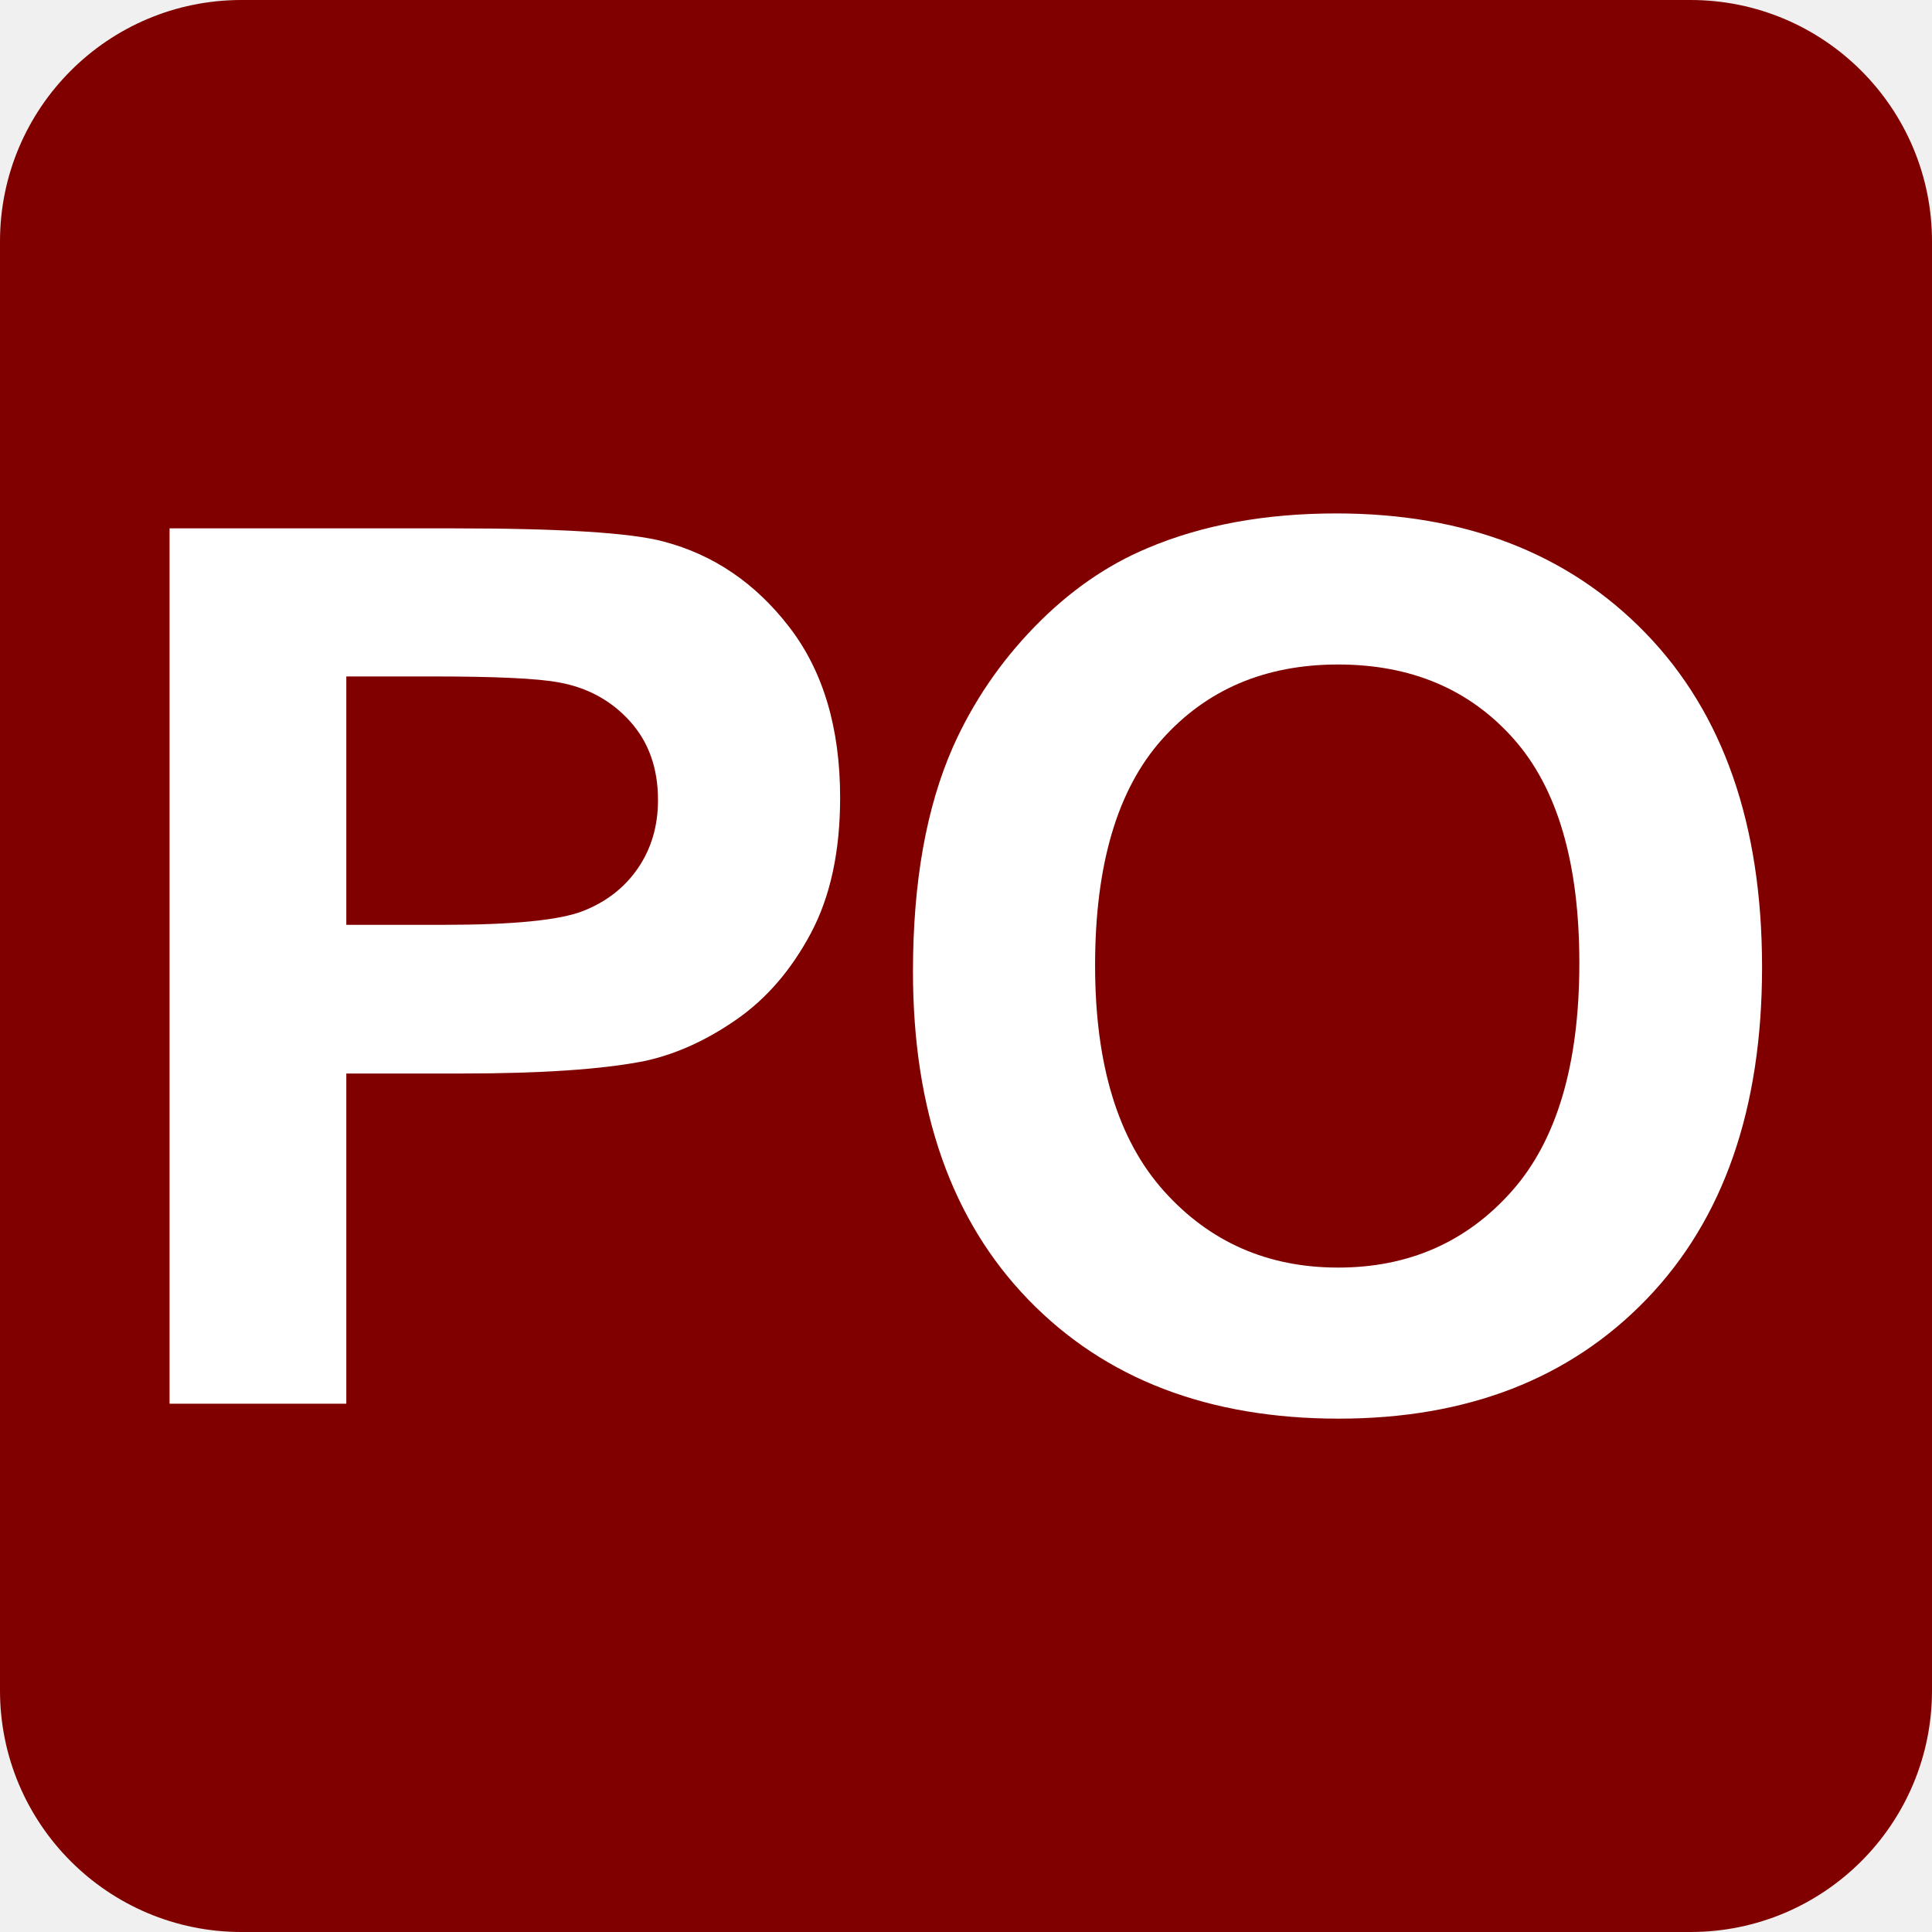
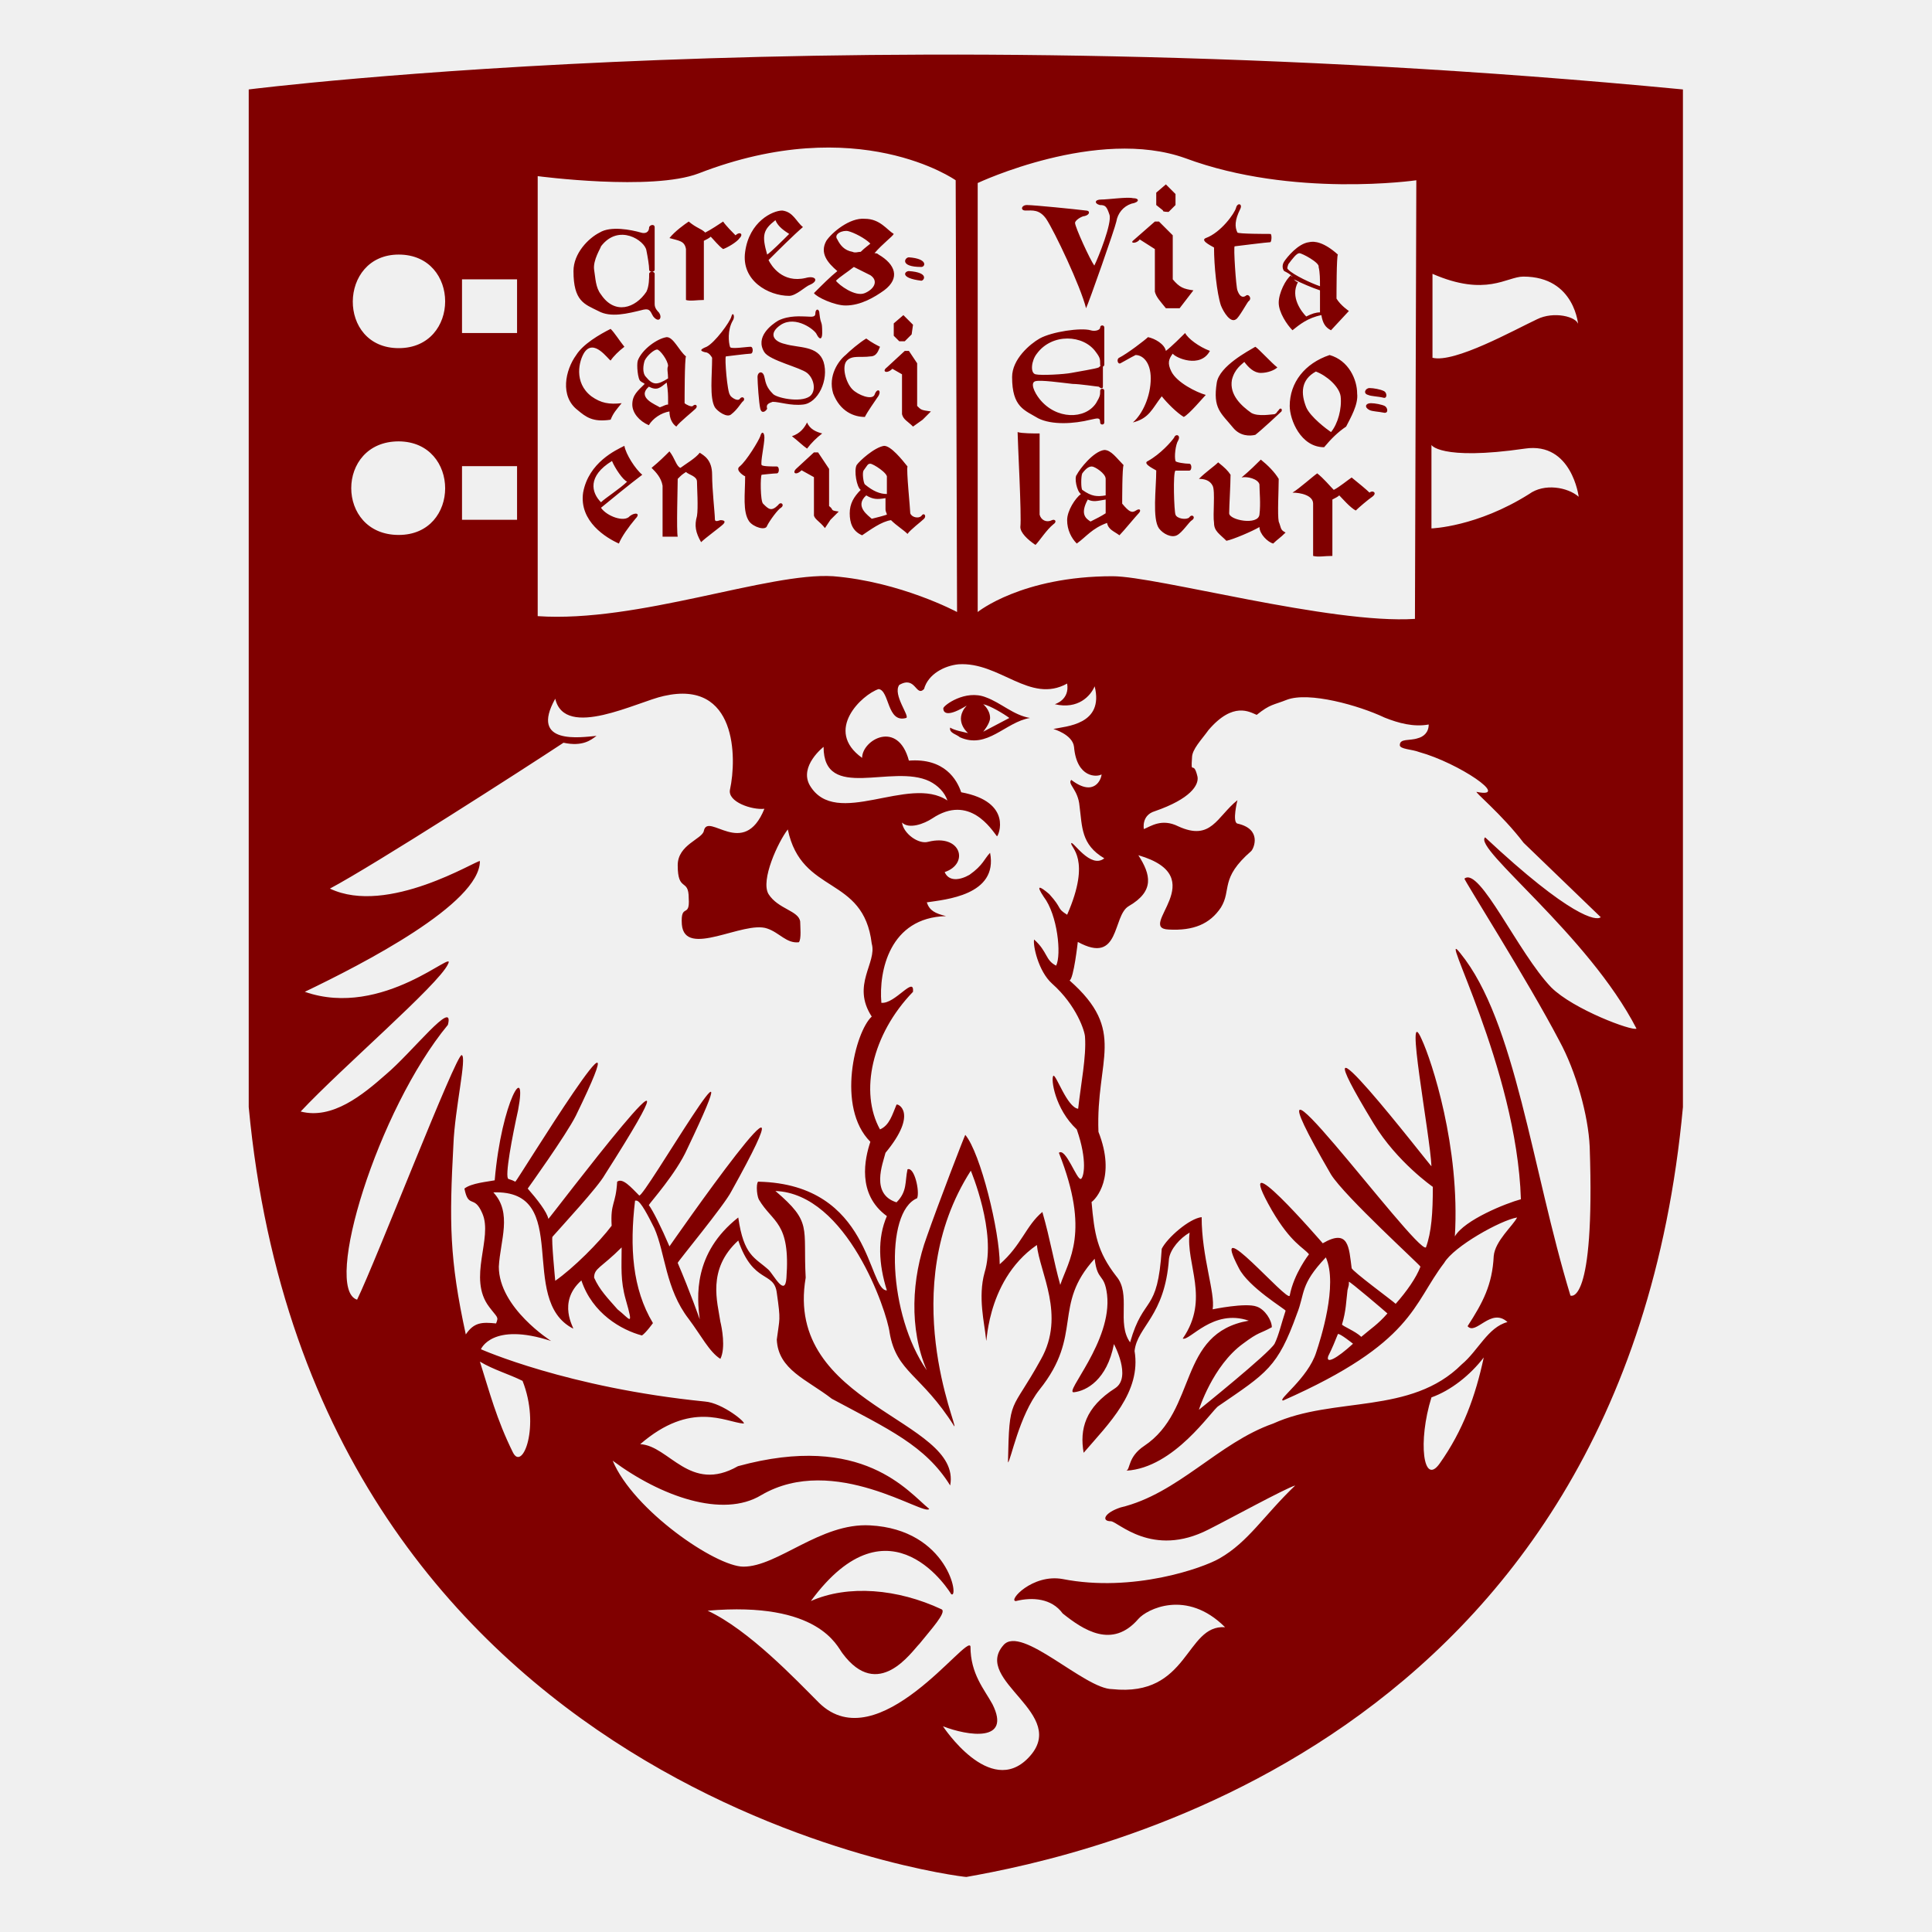
- <svg xmlns="http://www.w3.org/2000/svg" viewBox="0 0 64 64">
-   <rect width="64" height="64" rx="8" fill="#800000" />
-   <path fill="#ffffff" transform="translate(2.67 46.50) scale(0.01978 -0.01978)" d="M149 0V1466H624Q894 1466 976 1444Q1102 1411 1187.0 1300.5Q1272 1190 1272 1015Q1272 880 1223.0 788.0Q1174 696 1098.5 643.5Q1023 591 945 574Q839 553 638 553H445V0ZM445 1218V802H607Q782 802 841.0 825.0Q900 848 933.5 897.0Q967 946 967 1011Q967 1091 920.0 1143.0Q873 1195 801 1208Q748 1218 588 1218Z M1394 724Q1394 948 1461 1100Q1511 1212 1597.5 1301.0Q1684 1390 1787 1433Q1924 1491 2103 1491Q2427 1491 2621.5 1290.0Q2816 1089 2816 731Q2816 376 2623.0 175.5Q2430 -25 2107 -25Q1780 -25 1587.0 174.5Q1394 374 1394 724ZM1699 734Q1699 485 1814.0 356.5Q1929 228 2106 228Q2283 228 2396.5 355.5Q2510 483 2510 738Q2510 990 2399.5 1114.0Q2289 1238 2106 1238Q1923 1238 1811.0 1112.5Q1699 987 1699 734Z" />
+ <svg xmlns="http://www.w3.org/2000/svg" viewBox="8.91 10.91 56.16 56.16">
+   <style>.st0{fill:#ffffff}.st1{fill:#800000}</style>
+   <g>
+     <g>
+       <g>
+         <path class="st1" d="M30.41,24.47c-0.16,0.12,0.2,0.32,0.16,0.28c0,0.52-0.08,1.04,0.12,1.32c0.12,0.16,0.48,0.28,0.52,0.12     c0.08-0.16,0.32-0.48,0.4-0.52c0.12-0.08,0-0.2-0.08-0.08c-0.2,0.2-0.28,0.12-0.44-0.04c-0.08-0.08-0.08-0.8-0.04-0.84     c0,0,0.36-0.04,0.44-0.04c0.08,0,0.08-0.2,0-0.2c-0.12,0-0.4,0-0.44-0.04c-0.04-0.08,0.08-0.6,0.08-0.8     c0-0.16-0.08-0.2-0.12-0.04C30.97,23.71,30.61,24.31,30.41,24.47 M31.37,22.59c0.2,0,0.52,0.12,0.88,0.08     c0.44-0.04,0.76-0.72,0.6-1.24c-0.16-0.48-0.72-0.4-1.12-0.52c-0.36-0.08-0.48-0.32-0.12-0.56c0.44-0.28,1,0.16,1.04,0.28     c0.08,0.16,0.16,0.16,0.16-0.04c0-0.4-0.04-0.2-0.08-0.56c0-0.16-0.12-0.16-0.12,0c0,0.12-0.16,0.08-0.28,0.08     c-0.12,0-0.48-0.04-0.8,0.12c-0.2,0.12-0.68,0.48-0.4,0.92c0.16,0.24,1.04,0.44,1.24,0.6s0.28,0.52,0.08,0.68     c-0.28,0.2-1,0.04-1.08-0.08c-0.16-0.16-0.2-0.28-0.24-0.48c-0.04-0.2-0.2-0.16-0.2,0c0,0.16,0.04,0.76,0.08,0.92     c0.04,0.16,0.16,0.08,0.2,0C31.17,22.67,31.25,22.63,31.37,22.59 M32.37,23.19c-0.08,0.16-0.2,0.32-0.44,0.4     c0.16,0.12,0.32,0.28,0.44,0.36c0.12-0.16,0.28-0.32,0.44-0.44C32.65,23.47,32.45,23.39,32.37,23.19 M30.17,22.95     c0.16-0.12,0.28-0.32,0.32-0.36c0.12-0.08,0-0.2-0.08-0.08c-0.08,0.08-0.28-0.08-0.28-0.12c-0.08-0.08-0.16-1.08-0.12-1.12     c0,0,0.64-0.08,0.72-0.08c0.08,0,0.08-0.2,0-0.2c-0.12,0-0.6,0.08-0.6,0c-0.04-0.12-0.08-0.48,0.08-0.76     c0.08-0.12,0-0.28-0.04-0.12c-0.04,0.16-0.48,0.76-0.72,0.88c-0.2,0.08-0.2,0.12-0.04,0.16c0.12,0,0.2,0.16,0.2,0.16     c0,0.52-0.08,1.16,0.08,1.44C29.77,22.87,30.05,23.07,30.17,22.95 M28.37,24.03c-0.16,0.16-0.28,0.28-0.52,0.48     c0.12,0.12,0.28,0.28,0.32,0.52c0,0.2,0,1.24,0,1.48c0.16,0,0.16,0,0.44,0c-0.04-0.16,0-1.48,0-1.68     c0.12-0.12,0.12-0.12,0.24-0.2c0.08,0.08,0.32,0.12,0.32,0.28c0,0.16,0.04,0.76,0,1c-0.08,0.28-0.04,0.48,0.12,0.76     c0.12-0.12,0.56-0.44,0.64-0.52c0.08-0.08,0.04-0.12-0.08-0.12c-0.12,0.04-0.16,0.04-0.16-0.04c0-0.16-0.08-0.84-0.08-1.28     s-0.24-0.56-0.36-0.64c-0.12,0.16-0.4,0.32-0.56,0.44C28.57,24.47,28.53,24.23,28.37,24.03 M26.7,24.31     c0.08,0.2,0.32,0.56,0.44,0.6c-0.2,0.2-0.64,0.48-0.76,0.6C26.1,25.23,25.98,24.75,26.7,24.31 M25.86,25.23     c-0.12,0.84,0.68,1.32,1.04,1.48c0.08-0.2,0.28-0.48,0.48-0.72c0.16-0.16,0-0.2-0.16-0.08c-0.16,0.2-0.68,0-0.84-0.24     c0.24-0.2,0.88-0.72,1.2-0.96c-0.2-0.16-0.48-0.6-0.52-0.84C26.82,23.99,26.02,24.35,25.86,25.23 M25.66,21.23     c-0.32,0.44-0.48,1.2,0.04,1.6c0.24,0.2,0.44,0.36,0.96,0.28c0.08-0.2,0.16-0.28,0.32-0.48c-0.36,0.04-0.6,0-0.88-0.2     c-0.52-0.4-0.36-1.04-0.2-1.28c0.28-0.4,0.68,0.2,0.76,0.24c0.08-0.12,0.24-0.28,0.4-0.4c-0.16-0.2-0.28-0.4-0.4-0.52     C26.34,20.63,25.86,20.91,25.66,21.23 M28.06,19.99c-0.04-0.04-0.12-0.12-0.12-0.24c0-0.08,0-0.8,0-0.88s-0.16-0.08-0.16,0     c0,0.12,0,0.36-0.08,0.52c-0.32,0.48-0.92,0.68-1.32,0.08c-0.16-0.2-0.16-0.48-0.2-0.72c-0.04-0.28,0.2-0.64,0.2-0.68     c0.52-0.68,1.28-0.16,1.32,0.12c0.04,0.2,0.08,0.44,0.08,0.56c0,0.08,0.16,0.08,0.16,0s0-1.16,0-1.24s-0.12-0.08-0.16,0     c0,0.16-0.12,0.2-0.24,0.16c-0.28-0.08-0.88-0.2-1.2,0c-0.32,0.16-0.76,0.6-0.76,1.12c0,0.88,0.32,0.96,0.72,1.16     c0.36,0.2,0.84,0.08,1.32-0.04c0.2-0.04,0.2,0.08,0.28,0.2C28.06,20.31,28.18,20.15,28.06,19.99 M28.33,22.51     c0,0.08,0,0.12,0,0.16c-0.08,0-0.12,0.04-0.24,0.08c-0.12-0.08-0.68-0.28-0.32-0.6c0.24,0.12,0.32,0.04,0.52-0.12     C28.33,22.27,28.33,22.43,28.33,22.51 M28.33,21.91c-0.32,0.2-0.44,0.2-0.64-0.04c-0.12-0.12-0.08-0.36-0.04-0.48     c0.08-0.16,0.28-0.32,0.36-0.32c0.08,0,0.32,0.32,0.32,0.48C28.29,21.63,28.33,21.75,28.33,21.91 M28.29,20.71     c-0.28,0.04-0.72,0.36-0.84,0.68c-0.04,0.12,0,0.56,0.08,0.6c0.04,0.04,0.08,0.04,0.12,0.08c-0.2,0.2-0.36,0.32-0.36,0.6     c0,0.24,0.2,0.48,0.48,0.6c0.12-0.2,0.36-0.36,0.6-0.4c0,0.2,0.08,0.36,0.2,0.44c0.08-0.12,0.48-0.44,0.56-0.52s0-0.16-0.08-0.08     c-0.04,0.04-0.2-0.04-0.24-0.08c0-0.12,0-1.28,0.04-1.36C28.65,21.11,28.49,20.71,28.29,20.71 M30.41,17.83     c0.12-0.12,0-0.2-0.12-0.08c-0.08-0.08-0.28-0.28-0.36-0.4c-0.12,0.08-0.36,0.24-0.52,0.32c-0.12-0.12-0.24-0.12-0.48-0.32     c-0.12,0.08-0.4,0.28-0.56,0.48c0.28,0.08,0.44,0.08,0.48,0.32c0,0.16,0,1.28,0,1.48c0.12,0.04,0.32,0,0.52,0     c0-0.16,0-1.56,0-1.72c0.08-0.04,0.16-0.08,0.2-0.12c0.08,0.08,0.24,0.28,0.36,0.36C30.05,18.11,30.33,17.95,30.41,17.83      M31.21,18.31c-0.16-0.56-0.12-0.72,0.24-1c0.08,0.2,0.28,0.32,0.4,0.4C31.65,17.91,31.33,18.23,31.21,18.31 M32.33,18.99     c-0.68,0.16-1-0.36-1.08-0.52c0.28-0.28,0.72-0.72,1-0.96c-0.2-0.16-0.28-0.44-0.6-0.48c-0.28,0-0.96,0.32-1.08,1.2     c-0.12,0.84,0.68,1.28,1.28,1.28c0.2,0,0.48-0.28,0.6-0.32C32.73,19.07,32.61,18.91,32.33,18.99 M34.21,17.99     c-0.04,0.04-0.16,0.12-0.28,0.24c-0.08,0-0.16,0.04-0.24,0c-0.24-0.04-0.36-0.2-0.44-0.36c-0.12-0.16,0.16-0.28,0.32-0.24     C33.73,17.67,34.05,17.83,34.21,17.99 M33.73,18.67c0.16,0.08,0.32,0.16,0.48,0.24c0.24,0.16,0.12,0.4-0.16,0.52     c-0.28,0.12-0.76-0.24-0.84-0.36C33.33,18.95,33.53,18.83,33.73,18.67 M34.89,17.71c-0.2-0.12-0.4-0.44-0.84-0.44     c-0.44-0.04-0.96,0.4-1.12,0.64c-0.2,0.36,0.04,0.64,0.32,0.88c-0.2,0.16-0.44,0.4-0.68,0.64c0.08,0.12,0.6,0.36,0.92,0.36     c0.44,0,0.84-0.24,1.12-0.44c0.48-0.36,0.32-0.76-0.16-1.04c-0.04-0.04-0.08-0.04-0.12-0.04C34.57,17.99,34.85,17.79,34.89,17.71      M35.45,20.35l-0.28-0.28l-0.28,0.24v0.36l0.16,0.16h0.16l0.2-0.2L35.45,20.35L35.45,20.35z M35.33,18.39     c-0.12,0-0.28,0.28,0.36,0.28C35.81,18.67,35.89,18.43,35.33,18.39 M35.33,18.79c-0.12,0-0.28,0.2,0.36,0.28     C35.77,19.07,35.93,18.83,35.33,18.79 M35.73,23.11l0.24-0.24c-0.28-0.04-0.28-0.04-0.4-0.16v-1.24l-0.24-0.36h-0.12l-0.52,0.48     c-0.16,0.12,0,0.2,0.16,0.04l0.28,0.16v1.16c0.04,0.16,0.16,0.2,0.32,0.36L35.73,23.11z M34.09,25.31     c0.2,0.12,0.32,0.12,0.56,0.08c0,0.12,0,0.28,0,0.32c0,0.08,0.04,0.12,0.04,0.16c-0.12,0.04-0.28,0.08-0.44,0.12     C34.17,25.91,33.73,25.63,34.09,25.31 M34.69,25.27c-0.2,0-0.4-0.08-0.64-0.28c-0.04-0.04-0.08-0.32-0.04-0.4     c0.12-0.16,0.12-0.2,0.2-0.2c0.08,0,0.52,0.28,0.48,0.4C34.69,24.87,34.69,25.07,34.69,25.27 M33.93,25.15     c-0.2,0.2-0.32,0.4-0.32,0.68s0.08,0.52,0.36,0.64c0.24-0.16,0.56-0.4,0.84-0.44c0.16,0.16,0.36,0.28,0.48,0.4     c0.08-0.12,0.4-0.36,0.48-0.44c0.08-0.08,0-0.2-0.08-0.08c-0.08,0.08-0.28,0.04-0.32-0.08c0-0.12-0.12-1.28-0.08-1.36     c-0.16-0.2-0.48-0.6-0.68-0.6c-0.28,0.04-0.72,0.44-0.8,0.56C33.73,24.59,33.81,25.07,33.93,25.15     C33.89,25.15,33.89,25.15,33.93,25.15 M33.13,22.35c0.2,0.52,0.6,0.68,0.92,0.68c0.08-0.16,0.28-0.44,0.36-0.56     c0.16-0.2,0-0.32-0.08-0.08c-0.08,0.16-0.48,0-0.64-0.16c-0.2-0.2-0.32-0.68-0.16-0.84c0.16-0.16,0.4-0.08,0.68-0.12     c0.2,0,0.24-0.2,0.28-0.28c-0.08-0.04-0.24-0.12-0.4-0.24c-0.2,0.12-0.48,0.36-0.6,0.48C33.29,21.39,32.97,21.83,33.13,22.35      M33.05,26.02l0.24-0.24c-0.28-0.04-0.12-0.04-0.28-0.16v-1.08l-0.32-0.48h-0.12l-0.52,0.48c-0.12,0.12,0,0.2,0.16,0.04l0.36,0.2     v1.12c0.04,0.12,0.16,0.16,0.32,0.36L33.05,26.02z M37.49,32.18c0,0,0.2-0.24,0.2-0.4c0-0.24-0.2-0.4-0.2-0.4     c0.2,0.04,0.6,0.28,0.76,0.4L37.49,32.18z M38.85,31.78L38.85,31.78c-0.48-0.08-0.84-0.44-1.28-0.6     c-0.6-0.24-1.24,0.24-1.24,0.32c0,0.16,0.16,0.24,0.68-0.08c-0.4,0.44,0.04,0.8,0.04,0.8c-0.16-0.04-0.4-0.08-0.52-0.16     c-0.04,0.16,0.2,0.2,0.28,0.28C37.61,32.7,38.13,31.9,38.85,31.78 M44.32,24.35c-0.12,0.12-0.36,0.28-0.56,0.48     c0.16,0,0.32,0.04,0.4,0.2c0.08,0.16,0,0.84,0.04,1.08c0,0.24,0.16,0.32,0.36,0.52c0.2-0.04,0.76-0.28,0.96-0.4     c0,0.2,0.24,0.44,0.4,0.48c0.12-0.12,0.2-0.16,0.36-0.32c-0.16-0.08-0.12-0.12-0.2-0.32c-0.04-0.2,0-0.92,0-1.24     c-0.12-0.2-0.32-0.4-0.52-0.56c-0.12,0.12-0.32,0.32-0.56,0.52c0.16-0.04,0.48,0.04,0.52,0.2c0,0.2,0.04,0.56,0,0.88     c-0.04,0.32-0.88,0.16-0.88-0.04c0-0.2,0.04-0.84,0.04-1.12C44.6,24.59,44.52,24.51,44.32,24.35 M44.72,21.95     c0.08-0.32,0.28-0.44,0.36-0.52c0.12,0.16,0.28,0.32,0.48,0.32s0.4-0.08,0.48-0.16c-0.16-0.12-0.56-0.56-0.64-0.6     c-0.2,0.12-1.04,0.56-1.12,1.04c-0.12,0.76,0.12,0.88,0.48,1.32c0.2,0.24,0.48,0.24,0.64,0.2c0.16-0.12,0.72-0.64,0.76-0.68     c0.04-0.08-0.04-0.12-0.08-0.04c-0.08,0.08-0.04,0.08-0.12,0.12c-0.08,0-0.48,0.08-0.68-0.04C45,22.71,44.64,22.39,44.72,21.95      M42.36,21.91c0,0.52-0.24,1.04-0.52,1.28c0.48-0.12,0.56-0.4,0.84-0.76c0.16,0.2,0.44,0.48,0.64,0.6     c0.16-0.08,0.56-0.56,0.64-0.64c-0.28-0.08-0.84-0.36-1-0.68c-0.12-0.24-0.08-0.36,0.04-0.52c0.08,0.12,0.8,0.44,1.08-0.08     c-0.32-0.12-0.64-0.36-0.72-0.52c-0.08,0.08-0.4,0.4-0.56,0.52c-0.04-0.2-0.32-0.36-0.52-0.4c-0.08,0.08-0.6,0.48-0.84,0.6     c-0.08,0.04-0.04,0.2,0.04,0.16c0.08-0.04,0.28-0.16,0.44-0.24C42.12,21.23,42.36,21.43,42.36,21.91 M42.28,24.31     c-0.2,0.08,0.28,0.28,0.24,0.28c0,0.52-0.12,1.4,0.08,1.68c0.12,0.16,0.36,0.28,0.52,0.2c0.16-0.08,0.36-0.4,0.44-0.44     c0.12-0.08,0-0.2-0.08-0.08c-0.08,0.08-0.36,0.04-0.4-0.08c-0.04-0.08-0.08-1.24,0-1.28c0,0,0.32,0,0.4,0s0.08-0.2,0-0.2     c-0.12,0-0.4-0.04-0.4-0.08c-0.04-0.12,0-0.48,0.08-0.6c0.08-0.16-0.08-0.2-0.12-0.08C42.96,23.75,42.64,24.11,42.28,24.31      M40.37,24.67c0.12-0.16,0.2-0.2,0.28-0.2c0.08,0,0.4,0.2,0.4,0.36c0,0.08,0,0.28,0,0.48c-0.24,0.04-0.4,0.04-0.68-0.16     C40.33,25.11,40.33,24.75,40.37,24.67 M40.53,25.43c0.16,0.08,0.28,0.04,0.52,0c0,0.16,0,0.32,0,0.4     c-0.12,0.08-0.28,0.16-0.44,0.24C40.49,25.99,40.29,25.87,40.53,25.43 M40.33,25.27c-0.16,0.12-0.4,0.48-0.4,0.76     s0.12,0.52,0.28,0.68c0.28-0.2,0.44-0.44,0.88-0.6c0.04,0.2,0.2,0.24,0.36,0.36c0.12-0.12,0.48-0.56,0.56-0.64     c0.08-0.08,0.04-0.16-0.08-0.08c-0.12,0.08-0.2,0.04-0.4-0.2c0-0.12,0-1.04,0.04-1.12c-0.2-0.2-0.36-0.44-0.56-0.44     c-0.32,0.04-0.72,0.56-0.8,0.72C40.13,24.79,40.21,25.19,40.33,25.27C40.29,25.27,40.29,25.27,40.33,25.27 M38.49,23.47     c0,0.24,0.12,2.44,0.08,2.76c0,0.16,0.2,0.36,0.44,0.52c0.12-0.12,0.32-0.44,0.52-0.6c0.12-0.08,0.04-0.16-0.04-0.12     c-0.16,0.08-0.32,0-0.36-0.16c0-0.2,0-2.08,0-2.36C38.97,23.51,38.61,23.51,38.49,23.47 M38.33,21.87c0,0.88,0.36,0.96,0.76,1.2     c0.4,0.2,1.04,0.16,1.52,0.04c0.2-0.04,0.28-0.08,0.28,0.08c0,0.08,0.12,0.08,0.12,0c0-0.08,0-0.84,0-0.92s-0.12-0.08-0.12,0     c0,0.12,0,0.16-0.12,0.36c-0.32,0.48-1.16,0.48-1.64-0.12c-0.16-0.2-0.28-0.48-0.12-0.52s0.72,0.04,1.08,0.08     c0.2,0,0.72,0.08,0.76,0.08c0.04,0.04,0.12,0.08,0.12,0c0-0.12,0-0.44,0-0.56s-0.08-0.04-0.12,0c-0.08,0.04-0.6,0.12-0.8,0.16     c-0.2,0.04-0.88,0.08-1.04,0.04c-0.16-0.04-0.12-0.4,0.04-0.6c0.44-0.6,1.36-0.56,1.72-0.04c0.12,0.16,0.12,0.2,0.12,0.36     c0,0.08,0.12,0.08,0.12,0c0-0.08,0-1,0-1.08c0-0.08-0.12-0.08-0.12,0c0,0.08-0.16,0.12-0.28,0.08c-0.28-0.08-1.12,0.04-1.48,0.24     C38.85,20.91,38.33,21.35,38.33,21.87 M41.84,16.67c-0.16-0.04-0.72,0.04-0.92,0.04s-0.2,0.12-0.04,0.16     c0.16,0,0.2,0.04,0.28,0.28c0.08,0.24-0.32,1.24-0.44,1.48c-0.12-0.16-0.56-1.12-0.56-1.24c0-0.08,0.2-0.2,0.28-0.2     c0.16-0.04,0.16-0.16,0.04-0.16c-0.32-0.04-1.52-0.16-1.72-0.16c-0.16,0-0.2,0.16-0.04,0.16c0.2,0,0.4-0.04,0.6,0.24     c0.24,0.36,1,1.96,1.16,2.6c0.08-0.16,0.84-2.32,0.88-2.52c0.04-0.24,0.2-0.44,0.44-0.52C42.04,16.79,42.04,16.67,41.84,16.67      M42.88,17.07l0.2-0.2v-0.32l-0.28-0.28l-0.28,0.24v0.36l0.2,0.16C42.68,17.07,42.88,17.07,42.88,17.07z M43.2,19.87l0.4-0.52     c-0.28-0.04-0.4-0.08-0.6-0.32v-1.28l-0.4-0.4h-0.12l-0.64,0.56c-0.08,0.08,0.12,0.08,0.2-0.04l0.44,0.28v1.24     c0.04,0.16,0.16,0.28,0.32,0.48H43.2L43.2,19.87z M45.84,17.71c-0.12,0-0.92,0-0.96-0.04c-0.08-0.16-0.08-0.36,0.08-0.68     c0.08-0.16-0.08-0.2-0.12-0.04s-0.44,0.72-0.88,0.88c-0.2,0.08,0.28,0.28,0.24,0.28c0,0.52,0.08,1.32,0.2,1.68     c0.08,0.2,0.28,0.52,0.44,0.4c0.08-0.04,0.32-0.48,0.36-0.52c0.12-0.08,0-0.24-0.08-0.16c-0.12,0.08-0.2-0.04-0.24-0.16     c-0.04-0.08-0.12-1.28-0.08-1.28c0,0,0.96-0.12,1.04-0.12C45.88,17.91,45.88,17.71,45.84,17.71 M47.28,19.99     c-0.12,0-0.24,0.04-0.4,0.12c-0.12-0.12-0.48-0.56-0.24-1c-0.04,0-0.08-0.04-0.12-0.08c0.24,0.12,0.52,0.24,0.76,0.32     c0,0.2,0,0.36,0,0.44C47.28,19.87,47.28,19.91,47.28,19.99 M47.28,19.23c-0.24-0.08-0.76-0.32-0.92-0.48     c-0.04-0.04-0.04-0.04,0-0.16c0.12-0.16,0.24-0.32,0.32-0.32c0.08,0,0.6,0.28,0.56,0.4C47.28,18.83,47.28,19.03,47.28,19.23      M47.6,20.51l0.52-0.56c0,0-0.24-0.16-0.36-0.36c0-0.12,0-1.24,0.04-1.28c-0.4-0.36-0.68-0.4-0.84-0.36     c-0.32,0.04-0.64,0.44-0.72,0.56c-0.08,0.12-0.04,0.24,0,0.28c0.08,0.04,0.16,0.08,0.24,0.16c0,0-0.04,0-0.04-0.04     c-0.16,0.12-0.36,0.52-0.36,0.8s0.24,0.64,0.4,0.8c0.2-0.16,0.44-0.36,0.84-0.44C47.36,20.31,47.44,20.43,47.6,20.51 M47.6,23.47     c-0.12-0.08-0.6-0.44-0.72-0.72c-0.16-0.4-0.16-0.8,0.28-1.04c0.32,0.12,0.68,0.44,0.72,0.72C47.92,22.79,47.8,23.23,47.6,23.47      M48.04,23.31c0.12-0.24,0.36-0.64,0.32-0.96c0-0.4-0.24-0.96-0.8-1.12c-0.72,0.24-1.16,0.8-1.16,1.48c0,0.4,0.32,1.2,1,1.2     C47.6,23.67,47.8,23.47,48.04,23.31 M48.72,25.23c-0.08-0.08-0.32-0.28-0.52-0.44c-0.12,0.08-0.36,0.28-0.52,0.36     c-0.12-0.12-0.28-0.32-0.48-0.48c-0.12,0.08-0.52,0.44-0.72,0.56c0.24,0,0.6,0.08,0.6,0.32c0,0.2,0,1.32,0,1.52     c0.16,0.04,0.32,0,0.56,0c0-0.16,0-1.48,0-1.64c0.08-0.04,0.16-0.08,0.2-0.12c0.08,0.08,0.32,0.36,0.48,0.44     c0.08-0.08,0.36-0.32,0.48-0.4C48.96,25.23,48.8,25.15,48.72,25.23 M48.72,22.83c0.08,0.04,0.24,0.04,0.44,0.08     c0.12,0,0.08-0.16,0-0.2c-0.08-0.04-0.28-0.08-0.4-0.08C48.6,22.63,48.56,22.75,48.72,22.83 M49.12,22.27     c-0.08-0.04-0.28-0.08-0.4-0.08c-0.12,0-0.2,0.16-0.04,0.2c0.08,0.04,0.28,0.04,0.44,0.08C49.24,22.51,49.24,22.31,49.12,22.27      M52.04,50.37c-0.24,1.12-0.6,2.12-1.28,3.08c-0.48,0.68-0.64-0.64-0.24-1.92C51.08,51.33,51.64,50.89,52.04,50.37 M51.4,50.57     c-1.48,1.48-3.72,0.92-5.48,1.72c-1.6,0.56-2.76,2.04-4.44,2.44c-0.48,0.16-0.56,0.4-0.28,0.4c0.2,0,1.2,1.08,2.84,0.24     c0.56-0.28,2.24-1.2,2.52-1.28c-0.92,0.88-1.36,1.64-2.2,2.12c-0.48,0.28-2.52,1-4.56,0.6c-0.88-0.16-1.6,0.64-1.36,0.64     c0.48-0.12,1.04-0.08,1.36,0.36c0.6,0.48,1.44,1.04,2.2,0.16c0.24-0.28,1.4-0.88,2.52,0.24c-1.16-0.08-1.04,2.04-3.28,1.8     c-0.8,0-2.64-1.88-3.16-1.28c-0.92,1.04,1.96,2,0.72,3.28c-1.12,1.16-2.48-0.92-2.48-0.92c0.72,0.28,2,0.48,1.44-0.64     c-0.24-0.44-0.64-0.88-0.64-1.68c-0.08-0.4-2.68,3.32-4.4,1.64c-0.68-0.68-2.04-2.12-3.24-2.68c3.24-0.28,3.76,1.04,3.92,1.24     c1.04,1.4,2-0.04,2.24-0.28c0.32-0.4,0.8-0.92,0.64-1c-1.28-0.6-2.72-0.72-3.8-0.24c2.32-3.16,4.08-0.2,4.08-0.2     c0.24,0.16-0.08-1.88-2.36-2c-1.44-0.08-2.68,1.2-3.68,1.2c-0.8,0-3.2-1.64-3.8-3.08c1.4,1.04,3.2,1.68,4.32,1     c2.12-1.24,4.76,0.64,4.88,0.4c-0.6-0.48-1.92-2.24-5.56-1.24c-1.4,0.8-2-0.6-2.84-0.64c1.48-1.28,2.48-0.64,3-0.6     c0.12,0-0.6-0.6-1.12-0.64c-4-0.4-6.51-1.52-6.51-1.52s0.32-0.8,2.04-0.24c0,0-1.52-0.96-1.52-2.16c0.04-0.76,0.4-1.56-0.16-2.16     c2.32-0.08,0.68,3.12,2.32,3.96c0.04,0-0.48-0.76,0.24-1.4c0.32,0.96,1.16,1.44,1.76,1.6c0.12-0.08,0.32-0.36,0.32-0.36     c-0.6-1-0.68-2.2-0.52-3.56h0.04c0.12,0,0.36,0.48,0.52,0.8c0.32,0.72,0.32,1.76,1,2.64c0.36,0.48,0.6,0.96,0.92,1.16     c0.16-0.32,0.04-0.92,0-1.08c-0.08-0.56-0.4-1.52,0.52-2.36c0.44,1.28,1.04,0.88,1.12,1.52c0.12,0.84,0.08,0.72,0,1.36     c0.04,0.88,0.88,1.16,1.6,1.72c1.64,0.88,2.72,1.36,3.44,2.52c0.36-1.92-4.84-2.32-4.2-6.04c-0.08-1.48,0.2-1.6-0.88-2.52     c2.08,0.08,3.24,3.48,3.32,4.12c0.2,1.16,0.92,1.2,1.88,2.72c0.12,0.04-1.72-4,0.48-7.43c0,0,0.76,1.8,0.4,2.96     c-0.2,0.72,0,1.48,0.04,1.92c0.04,0.44-0.08-1.64,1.48-2.72c0.08,0.8,0.84,2.04,0.12,3.32c-0.88,1.6-0.92,1.04-0.96,3     c0.08-0.04,0.32-1.36,0.92-2.12c1.28-1.6,0.36-2.44,1.6-3.8c0.08,0.68,0.28,0.4,0.36,1.04c0.16,1.36-1.28,2.88-0.96,2.84     c0.36-0.04,0.96-0.36,1.16-1.4c0,0,0.52,0.96,0.04,1.28c-0.88,0.56-1.04,1.2-0.92,1.88c0.72-0.84,1.68-1.76,1.48-2.96     c0.08-0.72,0.88-1,1-2.68c0.04-0.28,0.32-0.6,0.6-0.76c-0.12,0.92,0.6,1.92-0.2,3.08c0.2,0.08,0.88-0.88,1.92-0.52     c-2.08,0.36-1.48,2.6-3.04,3.64c-0.48,0.32-0.4,0.68-0.52,0.72c1.4-0.08,2.48-1.76,2.68-1.88c1.4-0.96,1.72-1.12,2.28-2.68     c0.24-0.6,0.08-0.84,0.84-1.64c0.36,0.8-0.16,2.4-0.28,2.76c-0.24,0.76-1.16,1.4-0.96,1.4c3.8-1.68,3.76-2.8,4.68-4     c0.28-0.48,1.64-1.24,2.12-1.32c-0.12,0.24-0.64,0.68-0.68,1.12c-0.04,0.84-0.32,1.36-0.76,2.04c0.24,0.28,0.68-0.56,1.16-0.12     C52.16,49.49,51.88,50.17,51.4,50.57 M47.92,49.41c0.12-0.4,0.12-0.68,0.16-1c0.04-0.16,0.04-0.12,0.04-0.24     c0-0.04,1.08,0.88,1.12,0.92c-0.28,0.32-0.48,0.44-0.76,0.68C48.32,49.61,47.92,49.45,47.92,49.41 M48.24,49.97     c-0.48,0.44-0.8,0.6-0.72,0.36c0.12-0.24,0.2-0.44,0.28-0.64C47.84,49.65,48.24,49.97,48.24,49.97 M53.12,45.77     c-0.44,0.12-1.64,0.6-1.92,1.08c0.16-2.6-0.68-5.12-0.96-5.72c-0.52-1.2,0.24,2.76,0.28,3.68c0,0.04-4.28-5.52-1.68-1.24     c0.68,1.12,1.72,1.84,1.72,1.84c0,0.76-0.04,1.32-0.2,1.76c-0.28,0.2-5.84-7.43-2.76-2.12c0.4,0.64,2.6,2.64,2.6,2.68     c-0.12,0.32-0.4,0.72-0.72,1.08c-0.08-0.08-1.28-0.96-1.28-1.04c-0.08-0.6-0.08-1.16-0.84-0.72c0,0-2.76-3.2-1.48-0.96     c0.56,0.96,0.92,1.08,1.08,1.28c0,0-0.44,0.56-0.56,1.2c-0.04,0.24-2.4-2.56-1.48-0.8c0.28,0.56,1.36,1.2,1.36,1.24     c-0.12,0.36-0.2,0.72-0.32,0.96c-0.16,0.28-2.2,1.92-2.2,1.92s0.4-1.28,1.28-1.92c0.48-0.36,0.48-0.28,0.84-0.48     c0-0.2-0.2-0.52-0.44-0.6c-0.32-0.12-1.28,0.08-1.28,0.08c0.08-0.48-0.32-1.52-0.32-2.68c-0.36,0.04-1,0.6-1.16,0.92     c-0.12,1.92-0.52,1.32-0.92,2.72c-0.4-0.56,0.04-1.4-0.4-1.92c-0.56-0.72-0.64-1.24-0.72-2.16c0.12-0.08,0.72-0.72,0.2-2.04     c-0.08-2.12,0.84-2.92-0.84-4.4c0.12-0.04,0.24-1.12,0.24-1.12c1.24,0.68,1-0.76,1.48-1.04c0.76-0.44,0.64-0.92,0.28-1.48     c2.2,0.64-0.08,2.12,0.88,2.16c0.72,0.04,1.2-0.16,1.52-0.64c0.32-0.52-0.04-0.84,0.88-1.64c0.08-0.08,0.32-0.64-0.4-0.8     c-0.16-0.04,0-0.68,0-0.68c-0.6,0.48-0.76,1.2-1.72,0.76c-0.48-0.24-0.8,0-1,0.08c0,0-0.08-0.4,0.32-0.52     c1.04-0.36,1.28-0.76,1.24-1c-0.12-0.52-0.2,0-0.16-0.56c0-0.24,0.28-0.52,0.48-0.8c0.72-0.84,1.2-0.52,1.4-0.44     c0.4-0.32,0.48-0.28,0.88-0.44c0.64-0.24,2.08,0.16,2.84,0.52c0.4,0.16,0.84,0.28,1.28,0.2c0,0.24-0.16,0.36-0.32,0.4     c-0.24,0.08-0.52,0-0.52,0.2c0,0.12,0.36,0.12,0.56,0.2c1.16,0.32,2.68,1.36,1.68,1.16c-0.12-0.04,0.72,0.64,1.36,1.48l2.24,2.16     c-0.12,0.12-0.88,0-3.36-2.32c-0.36,0.32,3,2.84,4.4,5.56c-0.12,0.08-1.84-0.56-2.48-1.2c-0.96-1-2.08-3.52-2.52-3.16     c-0.04,0,1.84,2.96,2.76,4.72c0.48,0.88,0.84,2.16,0.88,3.08c0.16,4.68-0.56,4.32-0.56,4.32c-1.12-3.68-1.6-7.99-3.2-9.95     C50.64,37.7,53,41.93,53.12,45.77 M54.83,20.67c0-0.08-0.04-0.2-0.04-0.32c-0.04-0.24-0.72-0.4-1.2-0.16     c-0.68,0.32-2.4,1.28-3.04,1.12v-2.44c1.56,0.68,2.16,0.08,2.64,0.08c1.52,0,1.6,1.44,1.6,1.44     C54.79,20.47,54.83,20.59,54.83,20.67 M53.24,23.95c1.36-0.2,1.56,1.4,1.56,1.4l0,0c-0.32-0.28-1-0.4-1.44-0.08     c-1.52,0.96-2.84,1-2.84,1v-2.44C50.48,23.83,50.76,24.31,53.24,23.95 M50.04,28.9c-2.44,0.16-7.51-1.24-8.79-1.24     c-2.64,0-3.92,1.04-3.92,1.04s0-12.03,0-12.47c0,0,3.48-1.64,6.04-0.72c3.12,1.16,6.71,0.64,6.71,0.64L50.04,28.9L50.04,28.9z      M39.93,30.78c0.08,0.48-0.36,0.6-0.36,0.6c0.68,0.16,1.04-0.24,1.16-0.52c0.28,1.12-0.84,1.16-1.2,1.24c0,0,0.56,0.16,0.6,0.52     c0.08,0.92,0.68,0.88,0.8,0.8c0,0.12-0.2,0.68-0.88,0.16c-0.12,0.12,0.2,0.28,0.24,0.76c0.08,0.6,0.04,1.12,0.72,1.52     c-0.4,0.32-0.92-0.52-0.96-0.44c-0.04,0.12,0.6,0.44-0.12,2.08c-0.32-0.2-0.12-0.16-0.52-0.6c-0.28-0.24-0.4-0.28-0.16,0.08     c0.4,0.52,0.52,1.68,0.36,2c-0.32-0.16-0.24-0.4-0.64-0.76c-0.04,0.16,0.12,0.92,0.52,1.28c0.72,0.64,0.96,1.4,0.96,1.56     c0.04,0.56-0.12,1.36-0.2,2.08c-0.32-0.04-0.64-1-0.72-0.96c-0.08,0.08,0.04,0.96,0.68,1.56c0.32,0.92,0.2,1.4,0.12,1.44     c-0.12,0.04-0.44-0.92-0.64-0.76c0.92,2.32,0.28,3.12,0.04,3.84c-0.2-0.72-0.28-1.28-0.52-2.12c-0.48,0.4-0.6,0.96-1.24,1.52     c0-0.96-0.56-3.24-1-3.76c0-0.04-0.8,2.04-1.12,2.96c-0.44,1.2-0.52,2.68,0,3.88c-1.12-1.6-1.24-4.6-0.28-5     c0.08-0.2-0.08-0.92-0.28-0.84c-0.08,0.36,0,0.64-0.32,0.96c-0.76-0.24-0.4-1.12-0.32-1.44c0.96-1.16,0.36-1.44,0.32-1.4     c-0.12,0.28-0.2,0.6-0.48,0.72c-0.6-1.08-0.24-2.76,0.96-4c0.04-0.48-0.52,0.36-0.92,0.32c-0.08-0.92,0.24-2.48,1.88-2.52     c-0.32-0.08-0.48-0.16-0.56-0.4c0.52-0.08,2.08-0.2,1.84-1.44c-0.16,0.16-0.2,0.36-0.6,0.64c-0.28,0.16-0.6,0.2-0.72-0.08     c0.72-0.24,0.48-1.12-0.48-0.88c-0.28,0.08-0.72-0.24-0.76-0.56c0.2,0.2,0.64,0.04,0.88-0.12c1.08-0.72,1.72,0.32,1.88,0.52     c0.04,0,0.48-1-1.04-1.28c-0.12-0.36-0.48-1-1.52-0.92c-0.32-1.2-1.36-0.6-1.36-0.08c-1.12-0.8,0-1.84,0.48-2     c0.32,0.04,0.24,1,0.8,0.84c0.12-0.04-0.4-0.68-0.2-0.96c0.48-0.28,0.48,0.36,0.72,0.12c0.12-0.44,0.6-0.68,1-0.72     C37.97,30.14,38.85,31.38,39.93,30.78 M36.73,28.7c0,0-1.64-0.88-3.6-1.04c-1.88-0.12-5.68,1.36-8.59,1.16V16.03     c0,0,3.32,0.44,4.68-0.08c4.64-1.8,7.47,0.2,7.47,0.2L36.73,28.7L36.73,28.7z M23.94,26.02h-1.6v-1.56h1.6V26.02z M23.94,20.59     h-1.6v-1.56h1.6V20.59z M20.5,26.46c-1.84,0-1.84-2.72,0-2.72C22.3,23.75,22.3,26.46,20.5,26.46 M20.5,21.03     c-1.8,0-1.76-2.72,0-2.72C22.3,18.31,22.3,21.03,20.5,21.03 M32.45,33.74c-0.32-0.56,0.4-1.12,0.4-1.12c0,1.6,2,0.48,3.08,1     c0.24,0.12,0.44,0.32,0.52,0.56C35.33,33.42,33.21,35.02,32.45,33.74 M26.98,47.17c0,0.56-0.04,0.96,0.12,1.52     c0.24,0.84,0.12,0.56-0.24,0.28c-0.28-0.32-0.52-0.56-0.68-0.92C26.18,47.77,26.38,47.77,26.98,47.17 M22.86,35.94L22.86,35.94     c-0.08-0.04-2.68,1.6-4.36,0.8c1.28-0.68,5.64-3.48,6.79-4.24c0.56,0.12,0.8-0.08,0.96-0.2c-0.44,0.04-1.96,0.28-1.2-1.08     c0.28,1.2,2.4,0.08,3.16-0.08c2.12-0.48,2.12,1.8,1.92,2.72c-0.08,0.36,0.64,0.6,1,0.56c-0.6,1.48-1.64,0.08-1.76,0.64     c-0.04,0.24-0.76,0.4-0.76,1c0,0.8,0.32,0.36,0.32,0.96c0.04,0.6-0.24,0.12-0.2,0.76c0.08,1,1.8-0.12,2.48,0.12     c0.36,0.12,0.56,0.44,0.92,0.4c0.08-0.08,0.04-0.48,0.04-0.6c-0.04-0.32-0.64-0.36-0.92-0.8c-0.24-0.4,0.28-1.52,0.56-1.88     c0.4,1.92,2.2,1.32,2.44,3.32c0.16,0.56-0.6,1.2,0,2.12c-0.48,0.44-1.04,2.64-0.04,3.64c-0.16,0.48-0.4,1.52,0.48,2.16     c-0.28,0.64-0.24,1.4,0,2.16c-0.56,0-0.44-3.08-3.72-3.16c-0.08-0.04-0.08,0.36,0,0.52c0.4,0.68,0.92,0.64,0.8,2.28     c-0.04,0.56-0.36-0.08-0.52-0.24c-0.4-0.36-0.72-0.4-0.88-1.52c-1.32,1.04-1.2,2.32-1.12,2.96c0,0-0.28-0.8-0.64-1.64     c0-0.04,1.36-1.68,1.56-2.08c2.76-4.96-1.8,1.6-1.8,1.6c-0.24-0.56-0.48-1.04-0.6-1.2c0.04-0.08,0.8-0.92,1.12-1.64     c2.12-4.44-1.28,1.48-1.4,1.36c-0.24-0.24-0.48-0.52-0.64-0.4c-0.04,0.68-0.2,0.6-0.16,1.28c-0.36,0.48-1.12,1.24-1.64,1.6     c0,0-0.12-1.24-0.08-1.28c0.28-0.32,1.32-1.44,1.52-1.8c3.52-5.52-1.64,1.32-1.64,1.28c-0.04-0.2-0.32-0.56-0.6-0.88     c0,0,1.12-1.56,1.4-2.12c2.12-4.36-1.72,1.92-1.76,1.92c-0.08-0.04-0.08-0.04-0.2-0.08c-0.12-0.04,0.12-1.28,0.28-2     c0.28-1.48-0.48-0.28-0.68,2.04c-0.2,0.04-0.68,0.08-0.88,0.24c0.12,0.6,0.28,0.16,0.52,0.72c0.32,0.72-0.44,1.88,0.2,2.72     c0.24,0.32,0.28,0.28,0.2,0.48c-0.4-0.04-0.64-0.04-0.88,0.32c-0.48-2.2-0.48-3.28-0.36-5.52c0.04-1.04,0.4-2.56,0.24-2.6     c-0.16-0.04-2.48,5.96-3.04,7.11c-1-0.32,0.6-5.52,2.64-7.99c0.2-0.8-1.04,0.8-1.8,1.44c-0.68,0.6-1.56,1.32-2.48,1.08     c1.2-1.28,4-3.68,4.28-4.28c0.28-0.52-1.88,1.6-4.16,0.8C19.46,38.93,22.86,37.18,22.86,35.94 M22.86,50.49     c0.4,0.24,0.84,0.36,1.24,0.56c0.52,1.32,0,2.64-0.28,2.08C23.34,52.16,23.14,51.37,22.86,50.49 M57.83,43.09V13.51     c-23.74-2.28-41.69,0-41.69,0v29.58c1.88,20.06,20.66,22.38,20.86,22.38C40.37,64.87,56.11,61.72,57.83,43.09" />
+       </g>
+     </g>
+   </g>
</svg>
